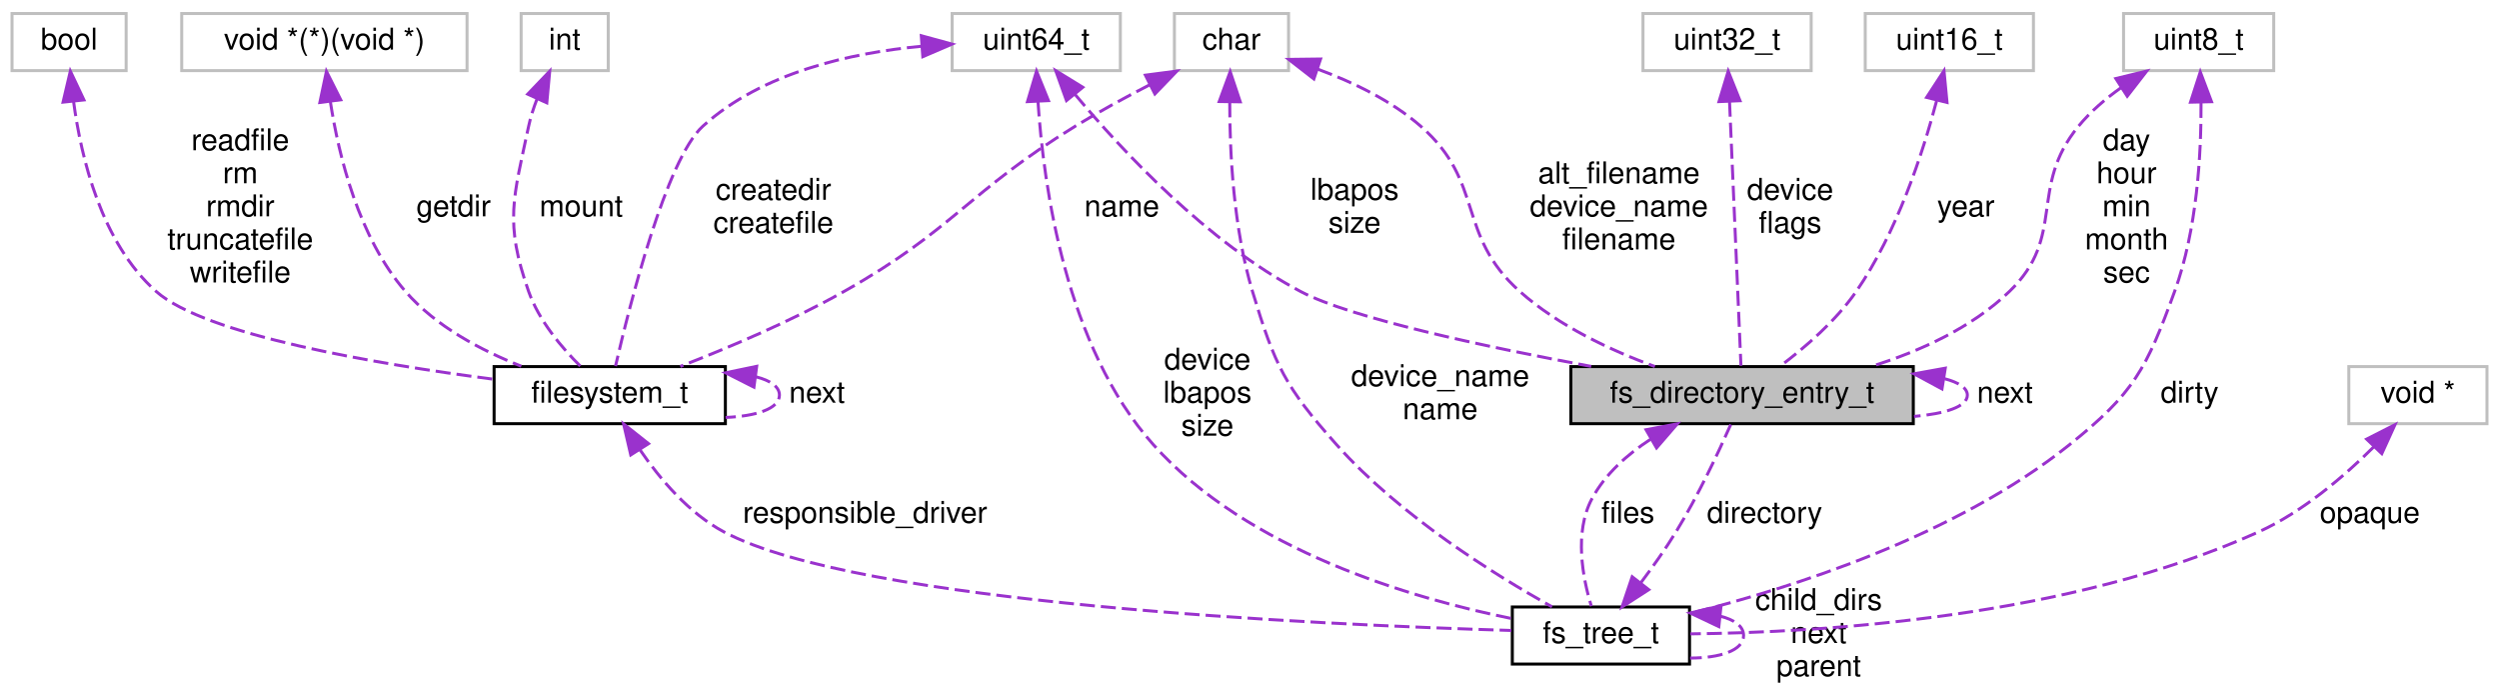
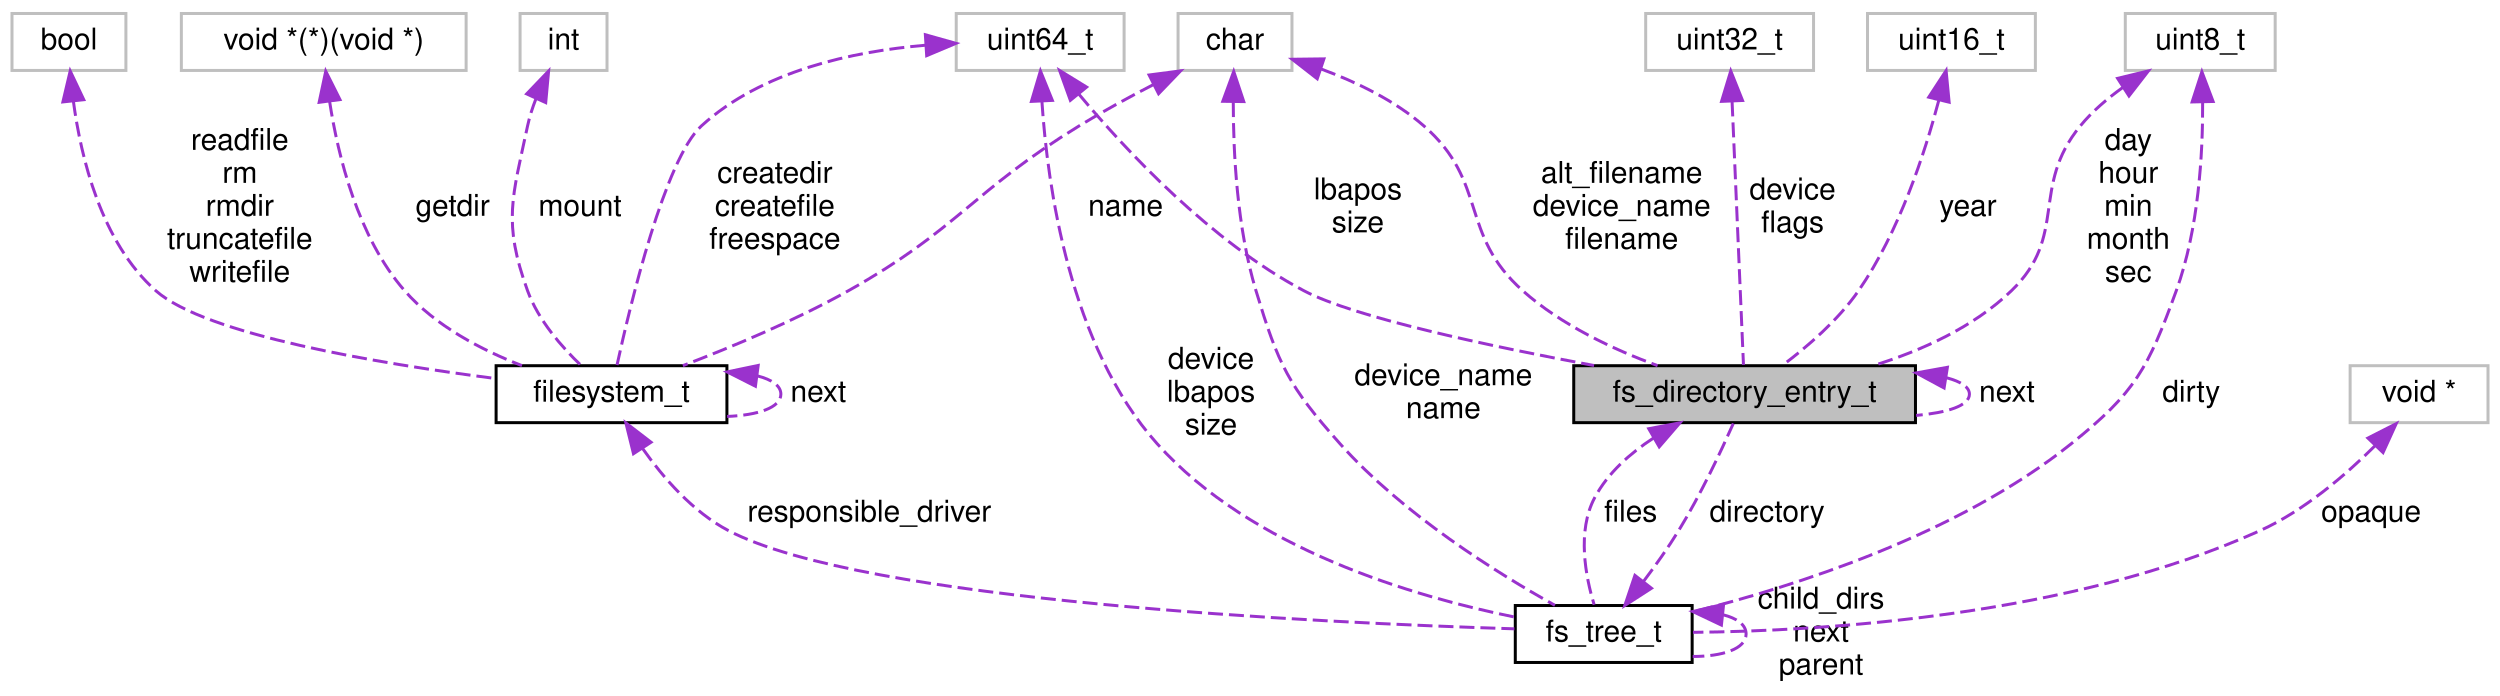
- <svg xmlns="http://www.w3.org/2000/svg" xmlns:xlink="http://www.w3.org/1999/xlink" width="832pt" height="232pt" viewBox="0.00 0.00 832.00 232.00">
+ <svg xmlns="http://www.w3.org/2000/svg" xmlns:xlink="http://www.w3.org/1999/xlink" width="834pt" height="232pt" viewBox="0.00 0.00 834.00 232.00">
  <g id="graph0" class="graph" transform="scale(1 1) rotate(0) translate(4 228)">
    <g id="node1" class="node">
      <g id="a_node1">
        <a xlink:title="A VFS directory entry. Files AND directories have these, but internally there is also a tree of fs_tr...">
-           <polygon fill="#bfbfbf" stroke="black" points="519,-87 519,-106 633,-106 633,-87 519,-87" />
-           <text text-anchor="middle" x="576" y="-94" font-family="Helvetica,sans-Serif" font-size="10.00">fs_directory_entry_t</text>
+           <polygon fill="#bfbfbf" stroke="black" points="521,-87 521,-106 635,-106 635,-87 521,-87" />
+           <text text-anchor="middle" x="578" y="-94" font-family="Helvetica,sans-Serif" font-size="10.00">fs_directory_entry_t</text>
        </a>
      </g>
    </g>
    <g id="edge1" class="edge">
-       <path fill="none" stroke="#9a32cd" stroke-dasharray="5,2" d="M643.44,-101.96C648.14,-100.71 651,-98.89 651,-96.5 651,-92.67 643.67,-90.31 633.23,-89.41" />
-       <polygon fill="#9a32cd" stroke="#9a32cd" points="642.55,-98.56 633.23,-103.59 643.65,-105.47 642.55,-98.56" />
-       <text text-anchor="middle" x="663.5" y="-94" font-family="Helvetica,sans-Serif" font-size="10.00"> next</text>
+       <path fill="none" stroke="#9a32cd" stroke-dasharray="5,2" d="M645.44,-101.96C650.14,-100.71 653,-98.89 653,-96.5 653,-92.67 645.67,-90.31 635.23,-89.41" />
+       <polygon fill="#9a32cd" stroke="#9a32cd" points="644.55,-98.56 635.23,-103.59 645.65,-105.47 644.55,-98.56" />
+       <text text-anchor="middle" x="665.5" y="-94" font-family="Helvetica,sans-Serif" font-size="10.00"> next</text>
    </g>
    <g id="node3" class="node">
      <g id="a_node3">
        <a xlink:href="structfs__tree__t.html" target="_top" xlink:title="Used internally by filesystem.c to cache directories to RAM.">
-           <polygon fill="none" stroke="black" points="499.5,-7 499.5,-26 558.5,-26 558.5,-7 499.5,-7" />
-           <text text-anchor="middle" x="529" y="-14" font-family="Helvetica,sans-Serif" font-size="10.00">fs_tree_t</text>
+           <polygon fill="none" stroke="black" points="501.5,-7 501.5,-26 560.5,-26 560.5,-7 501.5,-7" />
+           <text text-anchor="middle" x="531" y="-14" font-family="Helvetica,sans-Serif" font-size="10.00">fs_tree_t</text>
        </a>
      </g>
    </g>
    <g id="edge5" class="edge">
-       <path fill="none" stroke="#9a32cd" stroke-dasharray="5,2" d="M545.61,-81.87C537.82,-76.81 530.4,-70.24 526,-62 520.02,-50.8 522.93,-35.68 525.8,-26.27" />
-       <polygon fill="#9a32cd" stroke="#9a32cd" points="544.02,-84.99 554.44,-86.95 547.52,-78.93 544.02,-84.99" />
-       <text text-anchor="middle" x="538" y="-54" font-family="Helvetica,sans-Serif" font-size="10.00"> files</text>
+       <path fill="none" stroke="#9a32cd" stroke-dasharray="5,2" d="M547.61,-81.87C539.82,-76.81 532.4,-70.24 528,-62 522.02,-50.8 524.93,-35.68 527.8,-26.27" />
+       <polygon fill="#9a32cd" stroke="#9a32cd" points="546.02,-84.99 556.44,-86.95 549.52,-78.93 546.02,-84.99" />
+       <text text-anchor="middle" x="540" y="-54" font-family="Helvetica,sans-Serif" font-size="10.00"> files</text>
    </g>
    <g id="node2" class="node">
      <g id="a_node2">
        <a xlink:title=" ">
-           <polygon fill="none" stroke="#bfbfbf" points="313,-204.5 313,-223.5 369,-223.5 369,-204.5 313,-204.5" />
-           <text text-anchor="middle" x="341" y="-211.5" font-family="Helvetica,sans-Serif" font-size="10.00">uint64_t</text>
+           <polygon fill="none" stroke="#bfbfbf" points="315,-204.5 315,-223.5 371,-223.5 371,-204.5 315,-204.5" />
+           <text text-anchor="middle" x="343" y="-211.5" font-family="Helvetica,sans-Serif" font-size="10.00">uint64_t</text>
        </a>
      </g>
    </g>
    <g id="edge2" class="edge">
-       <path fill="none" stroke="#9a32cd" stroke-dasharray="5,2" d="M353.96,-196.53C369.67,-177.73 397.93,-147.45 429,-131 445.65,-122.18 490.08,-112.68 525.77,-106.06" />
-       <polygon fill="#9a32cd" stroke="#9a32cd" points="351.07,-194.53 347.48,-204.5 356.5,-198.95 351.07,-194.53" />
-       <text text-anchor="middle" x="447" y="-161.5" font-family="Helvetica,sans-Serif" font-size="10.00"> lbapos</text>
-       <text text-anchor="middle" x="447" y="-150.5" font-family="Helvetica,sans-Serif" font-size="10.00">size</text>
+       <path fill="none" stroke="#9a32cd" stroke-dasharray="5,2" d="M355.96,-196.53C371.67,-177.73 399.93,-147.45 431,-131 447.65,-122.18 492.08,-112.68 527.77,-106.06" />
+       <polygon fill="#9a32cd" stroke="#9a32cd" points="353.07,-194.53 349.48,-204.5 358.5,-198.95 353.07,-194.53" />
+       <text text-anchor="middle" x="449" y="-161.5" font-family="Helvetica,sans-Serif" font-size="10.00"> lbapos</text>
+       <text text-anchor="middle" x="449" y="-150.5" font-family="Helvetica,sans-Serif" font-size="10.00">size</text>
    </g>
    <g id="edge4" class="edge">
-       <path fill="none" stroke="#9a32cd" stroke-dasharray="5,2" d="M341.58,-194.24C343.42,-166.06 350.82,-112.64 380,-80 411.41,-44.86 465.76,-28.93 499.42,-22.12" />
-       <polygon fill="#9a32cd" stroke="#9a32cd" points="338.08,-194.17 341.09,-204.33 345.07,-194.51 338.08,-194.17" />
-       <text text-anchor="middle" x="398" y="-105" font-family="Helvetica,sans-Serif" font-size="10.00"> device</text>
-       <text text-anchor="middle" x="398" y="-94" font-family="Helvetica,sans-Serif" font-size="10.00">lbapos</text>
-       <text text-anchor="middle" x="398" y="-83" font-family="Helvetica,sans-Serif" font-size="10.00">size</text>
+       <path fill="none" stroke="#9a32cd" stroke-dasharray="5,2" d="M343.58,-194.24C345.42,-166.06 352.82,-112.64 382,-80 413.41,-44.86 467.76,-28.93 501.42,-22.12" />
+       <polygon fill="#9a32cd" stroke="#9a32cd" points="340.08,-194.17 343.09,-204.33 347.07,-194.51 340.08,-194.17" />
+       <text text-anchor="middle" x="400" y="-105" font-family="Helvetica,sans-Serif" font-size="10.00"> device</text>
+       <text text-anchor="middle" x="400" y="-94" font-family="Helvetica,sans-Serif" font-size="10.00">lbapos</text>
+       <text text-anchor="middle" x="400" y="-83" font-family="Helvetica,sans-Serif" font-size="10.00">size</text>
    </g>
    <g id="node4" class="node">
      <g id="a_node4">
        <a xlink:href="structfilesystem__t.html" target="_top" xlink:title="Defines a filesystem driver.">
-           <polygon fill="none" stroke="black" points="160.5,-87 160.5,-106 237.5,-106 237.5,-87 160.5,-87" />
-           <text text-anchor="middle" x="199" y="-94" font-family="Helvetica,sans-Serif" font-size="10.00">filesystem_t</text>
+           <polygon fill="none" stroke="black" points="161.5,-87 161.5,-106 238.5,-106 238.5,-87 161.5,-87" />
+           <text text-anchor="middle" x="200" y="-94" font-family="Helvetica,sans-Serif" font-size="10.00">filesystem_t</text>
        </a>
      </g>
    </g>
    <g id="edge8" class="edge">
-       <path fill="none" stroke="#9a32cd" stroke-dasharray="5,2" d="M302.9,-212.61C279.25,-210.42 249.71,-203.87 230,-186 217.82,-174.96 205.56,-126.24 200.93,-106.18" />
-       <polygon fill="#9a32cd" stroke="#9a32cd" points="302.73,-216.11 312.96,-213.32 303.23,-209.13 302.73,-216.11" />
-       <text text-anchor="middle" x="253.5" y="-161.5" font-family="Helvetica,sans-Serif" font-size="10.00"> createdir</text>
-       <text text-anchor="middle" x="253.5" y="-150.5" font-family="Helvetica,sans-Serif" font-size="10.00">createfile</text>
+       <path fill="none" stroke="#9a32cd" stroke-dasharray="5,2" d="M304.63,-212.9C280.45,-210.85 250.13,-204.35 230,-186 217.89,-174.96 206.21,-126.24 201.83,-106.18" />
+       <polygon fill="#9a32cd" stroke="#9a32cd" points="304.7,-216.41 314.9,-213.54 305.14,-209.43 304.7,-216.41" />
+       <text text-anchor="middle" x="254.5" y="-167" font-family="Helvetica,sans-Serif" font-size="10.00"> createdir</text>
+       <text text-anchor="middle" x="254.5" y="-156" font-family="Helvetica,sans-Serif" font-size="10.00">createfile</text>
+       <text text-anchor="middle" x="254.5" y="-145" font-family="Helvetica,sans-Serif" font-size="10.00">freespace</text>
    </g>
    <g id="edge3" class="edge">
-       <path fill="none" stroke="#9a32cd" stroke-dasharray="5,2" d="M542.3,-34.08C546.28,-39.35 550.5,-45.29 554,-51 561.3,-62.9 568.17,-77.56 572.23,-86.72" />
-       <polygon fill="#9a32cd" stroke="#9a32cd" points="544.93,-31.76 536.03,-26.01 539.41,-36.05 544.93,-31.76" />
-       <text text-anchor="middle" x="583.5" y="-54" font-family="Helvetica,sans-Serif" font-size="10.00"> directory</text>
+       <path fill="none" stroke="#9a32cd" stroke-dasharray="5,2" d="M544.3,-34.08C548.28,-39.35 552.5,-45.29 556,-51 563.3,-62.9 570.17,-77.56 574.23,-86.72" />
+       <polygon fill="#9a32cd" stroke="#9a32cd" points="546.93,-31.76 538.03,-26.01 541.41,-36.05 546.93,-31.76" />
+       <text text-anchor="middle" x="585.5" y="-54" font-family="Helvetica,sans-Serif" font-size="10.00"> directory</text>
    </g>
    <g id="edge6" class="edge">
-       <path fill="none" stroke="#9a32cd" stroke-dasharray="5,2" d="M568.67,-22.95C573.41,-21.77 576.5,-19.62 576.5,-16.5 576.5,-11.5 568.58,-9 558.69,-9" />
-       <polygon fill="#9a32cd" stroke="#9a32cd" points="568.26,-19.47 558.69,-24 569,-26.43 568.26,-19.47" />
-       <text text-anchor="middle" x="601.5" y="-25" font-family="Helvetica,sans-Serif" font-size="10.00"> child_dirs</text>
-       <text text-anchor="middle" x="601.5" y="-14" font-family="Helvetica,sans-Serif" font-size="10.00">next</text>
-       <text text-anchor="middle" x="601.5" y="-3" font-family="Helvetica,sans-Serif" font-size="10.00">parent</text>
+       <path fill="none" stroke="#9a32cd" stroke-dasharray="5,2" d="M570.67,-22.95C575.41,-21.77 578.5,-19.62 578.5,-16.5 578.5,-11.5 570.58,-9 560.69,-9" />
+       <polygon fill="#9a32cd" stroke="#9a32cd" points="570.26,-19.47 560.69,-24 571,-26.43 570.26,-19.47" />
+       <text text-anchor="middle" x="603.5" y="-25" font-family="Helvetica,sans-Serif" font-size="10.00"> child_dirs</text>
+       <text text-anchor="middle" x="603.5" y="-14" font-family="Helvetica,sans-Serif" font-size="10.00">next</text>
+       <text text-anchor="middle" x="603.5" y="-3" font-family="Helvetica,sans-Serif" font-size="10.00">parent</text>
    </g>
    <g id="edge7" class="edge">
-       <path fill="none" stroke="#9a32cd" stroke-dasharray="5,2" d="M209.03,-78.36C215.67,-68.64 225.31,-57.22 237,-51 281.93,-27.08 434.17,-20.1 499.17,-18.18" />
-       <polygon fill="#9a32cd" stroke="#9a32cd" points="206,-76.6 203.61,-86.92 211.91,-80.35 206,-76.6" />
-       <text text-anchor="middle" x="284" y="-54" font-family="Helvetica,sans-Serif" font-size="10.00"> responsible_driver</text>
+       <path fill="none" stroke="#9a32cd" stroke-dasharray="5,2" d="M210.39,-78.35C217.25,-68.64 227.14,-57.22 239,-51 284.08,-27.37 436.23,-20.23 501.2,-18.22" />
+       <polygon fill="#9a32cd" stroke="#9a32cd" points="207.33,-76.64 204.79,-86.92 213.19,-80.47 207.33,-76.64" />
+       <text text-anchor="middle" x="286" y="-54" font-family="Helvetica,sans-Serif" font-size="10.00"> responsible_driver</text>
    </g>
    <g id="edge10" class="edge">
-       <path fill="none" stroke="#9a32cd" stroke-dasharray="5,2" d="M247.72,-102.59C252.48,-101.36 255.5,-99.33 255.5,-96.5 255.5,-91.97 247.77,-89.49 237.56,-89.07" />
-       <polygon fill="#9a32cd" stroke="#9a32cd" points="247.01,-99.15 237.56,-103.93 247.93,-106.09 247.01,-99.15" />
-       <text text-anchor="middle" x="268" y="-94" font-family="Helvetica,sans-Serif" font-size="10.00"> next</text>
+       <path fill="none" stroke="#9a32cd" stroke-dasharray="5,2" d="M248.72,-102.59C253.48,-101.36 256.5,-99.33 256.5,-96.5 256.5,-91.97 248.77,-89.49 238.56,-89.07" />
+       <polygon fill="#9a32cd" stroke="#9a32cd" points="248.01,-99.15 238.56,-103.93 248.93,-106.09 248.01,-99.15" />
+       <text text-anchor="middle" x="269" y="-94" font-family="Helvetica,sans-Serif" font-size="10.00"> next</text>
    </g>
    <g id="node5" class="node">
      <g id="a_node5">
        <a xlink:title=" ">
          <polygon fill="none" stroke="#bfbfbf" points="56.5,-204.5 56.5,-223.5 151.5,-223.5 151.5,-204.5 56.5,-204.5" />
          <text text-anchor="middle" x="104" y="-211.5" font-family="Helvetica,sans-Serif" font-size="10.00">void *(*)(void *)</text>
        </a>
      </g>
    </g>
    <g id="edge9" class="edge">
-       <path fill="none" stroke="#9a32cd" stroke-dasharray="5,2" d="M106,-194.09C108.8,-176 115.44,-148.9 131,-131 141.1,-119.38 156.17,-111.38 169.56,-106.13" />
-       <polygon fill="#9a32cd" stroke="#9a32cd" points="102.49,-193.89 104.68,-204.26 109.44,-194.79 102.49,-193.89" />
+       <path fill="none" stroke="#9a32cd" stroke-dasharray="5,2" d="M105.97,-194.07C108.76,-175.97 115.39,-148.86 131,-131 141.26,-119.27 156.55,-111.27 170.13,-106.03" />
+       <polygon fill="#9a32cd" stroke="#9a32cd" points="102.47,-193.88 104.67,-204.25 109.41,-194.78 102.47,-193.88" />
      <text text-anchor="middle" x="147" y="-156" font-family="Helvetica,sans-Serif" font-size="10.00"> getdir</text>
    </g>
    <g id="node6" class="node">
      <g id="a_node6">
        <a xlink:title=" ">
-           <polygon fill="none" stroke="#bfbfbf" points="387,-204.5 387,-223.5 425,-223.5 425,-204.5 387,-204.5" />
-           <text text-anchor="middle" x="406" y="-211.5" font-family="Helvetica,sans-Serif" font-size="10.00">char</text>
+           <polygon fill="none" stroke="#bfbfbf" points="389,-204.5 389,-223.5 427,-223.5 427,-204.5 389,-204.5" />
+           <text text-anchor="middle" x="408" y="-211.5" font-family="Helvetica,sans-Serif" font-size="10.00">char</text>
        </a>
      </g>
    </g>
    <g id="edge18" class="edge">
-       <path fill="none" stroke="#9a32cd" stroke-dasharray="5,2" d="M434.78,-204.96C446.34,-200.7 459.22,-194.53 469,-186 490.48,-167.25 480.71,-149.96 502,-131 514.85,-119.56 532.26,-111.41 546.96,-106.02" />
-       <polygon fill="#9a32cd" stroke="#9a32cd" points="433.43,-201.72 425.07,-208.23 435.66,-208.36 433.43,-201.72" />
-       <text text-anchor="middle" x="535" y="-167" font-family="Helvetica,sans-Serif" font-size="10.00"> alt_filename</text>
-       <text text-anchor="middle" x="535" y="-156" font-family="Helvetica,sans-Serif" font-size="10.00">device_name</text>
-       <text text-anchor="middle" x="535" y="-145" font-family="Helvetica,sans-Serif" font-size="10.00">filename</text>
+       <path fill="none" stroke="#9a32cd" stroke-dasharray="5,2" d="M436.78,-204.96C448.34,-200.7 461.22,-194.53 471,-186 492.48,-167.25 482.71,-149.96 504,-131 516.85,-119.56 534.26,-111.41 548.96,-106.02" />
+       <polygon fill="#9a32cd" stroke="#9a32cd" points="435.43,-201.72 427.07,-208.23 437.66,-208.36 435.43,-201.72" />
+       <text text-anchor="middle" x="537" y="-167" font-family="Helvetica,sans-Serif" font-size="10.00"> alt_filename</text>
+       <text text-anchor="middle" x="537" y="-156" font-family="Helvetica,sans-Serif" font-size="10.00">device_name</text>
+       <text text-anchor="middle" x="537" y="-145" font-family="Helvetica,sans-Serif" font-size="10.00">filename</text>
    </g>
    <g id="edge14" class="edge">
-       <path fill="none" stroke="#9a32cd" stroke-dasharray="5,2" d="M405.42,-193.94C405.41,-177.05 406.68,-151.89 413,-131 420.48,-106.25 423.8,-99.31 441,-80 462.06,-56.35 493.67,-36.69 512.72,-26.06" />
-       <polygon fill="#9a32cd" stroke="#9a32cd" points="401.92,-194.21 405.57,-204.16 408.92,-194.11 401.92,-194.21" />
-       <text text-anchor="middle" x="475.5" y="-99.5" font-family="Helvetica,sans-Serif" font-size="10.00"> device_name</text>
-       <text text-anchor="middle" x="475.5" y="-88.5" font-family="Helvetica,sans-Serif" font-size="10.00">name</text>
+       <path fill="none" stroke="#9a32cd" stroke-dasharray="5,2" d="M407.42,-193.94C407.41,-177.05 408.68,-151.89 415,-131 422.48,-106.25 425.8,-99.31 443,-80 464.06,-56.35 495.67,-36.69 514.72,-26.06" />
+       <polygon fill="#9a32cd" stroke="#9a32cd" points="403.92,-194.21 407.57,-204.16 410.92,-194.11 403.92,-194.21" />
+       <text text-anchor="middle" x="477.5" y="-99.5" font-family="Helvetica,sans-Serif" font-size="10.00"> device_name</text>
+       <text text-anchor="middle" x="477.5" y="-88.5" font-family="Helvetica,sans-Serif" font-size="10.00">name</text>
    </g>
    <g id="edge11" class="edge">
-       <path fill="none" stroke="#9a32cd" stroke-dasharray="5,2" d="M378.76,-199.77C370.66,-195.6 361.86,-190.81 354,-186 318.14,-164.03 313.64,-151.64 277,-131 259.41,-121.09 238.31,-112.19 222.49,-106.06" />
-       <polygon fill="#9a32cd" stroke="#9a32cd" points="377.34,-202.98 387.85,-204.36 380.5,-196.73 377.34,-202.98" />
-       <text text-anchor="middle" x="369.5" y="-156" font-family="Helvetica,sans-Serif" font-size="10.00"> name</text>
+       <path fill="none" stroke="#9a32cd" stroke-dasharray="5,2" d="M380.76,-199.77C372.66,-195.6 363.86,-190.81 356,-186 320.14,-164.03 315.69,-151.55 279,-131 261.19,-121.02 239.82,-112.13 223.8,-106.02" />
+       <polygon fill="#9a32cd" stroke="#9a32cd" points="379.34,-202.98 389.85,-204.36 382.5,-196.73 379.34,-202.98" />
+       <text text-anchor="middle" x="371.5" y="-156" font-family="Helvetica,sans-Serif" font-size="10.00"> name</text>
    </g>
    <g id="node7" class="node">
      <g id="a_node7">
        <a xlink:title=" ">
          <polygon fill="none" stroke="#bfbfbf" points="169.5,-204.5 169.5,-223.5 198.5,-223.5 198.5,-204.5 169.5,-204.5" />
          <text text-anchor="middle" x="184" y="-211.5" font-family="Helvetica,sans-Serif" font-size="10.00">int</text>
        </a>
      </g>
    </g>
    <g id="edge12" class="edge">
-       <path fill="none" stroke="#9a32cd" stroke-dasharray="5,2" d="M174.79,-195.05C173.64,-192.09 172.64,-189.01 172,-186 166.93,-162.09 163.87,-154.05 172,-131 175.43,-121.28 183.01,-112.3 189.26,-106.1" />
+       <path fill="none" stroke="#9a32cd" stroke-dasharray="5,2" d="M174.79,-195.05C173.64,-192.09 172.64,-189.01 172,-186 166.93,-162.09 163.66,-153.98 172,-131 175.57,-121.17 183.43,-112.2 189.91,-106.02" />
      <polygon fill="#9a32cd" stroke="#9a32cd" points="171.69,-196.67 179.02,-204.32 178.05,-193.77 171.69,-196.67" />
      <text text-anchor="middle" x="189.5" y="-156" font-family="Helvetica,sans-Serif" font-size="10.00"> mount</text>
    </g>
    <g id="node8" class="node">
      <g id="a_node8">
        <a xlink:title=" ">
          <polygon fill="none" stroke="#bfbfbf" points="0,-204.5 0,-223.5 38,-223.5 38,-204.5 0,-204.5" />
          <text text-anchor="middle" x="19" y="-211.5" font-family="Helvetica,sans-Serif" font-size="10.00">bool</text>
        </a>
      </g>
    </g>
    <g id="edge13" class="edge">
-       <path fill="none" stroke="#9a32cd" stroke-dasharray="5,2" d="M20.48,-194.31C22.98,-175.54 29.75,-147.16 48,-131 64.39,-116.49 121.12,-106.88 160.18,-101.81" />
-       <polygon fill="#9a32cd" stroke="#9a32cd" points="16.99,-194 19.42,-204.32 23.95,-194.74 16.99,-194" />
+       <path fill="none" stroke="#9a32cd" stroke-dasharray="5,2" d="M20.47,-194.3C22.98,-175.53 29.74,-147.14 48,-131 64.55,-116.37 121.96,-106.76 161.29,-101.73" />
+       <polygon fill="#9a32cd" stroke="#9a32cd" points="16.98,-194 19.42,-204.31 23.95,-194.74 16.98,-194" />
      <text text-anchor="middle" x="76" y="-178" font-family="Helvetica,sans-Serif" font-size="10.00"> readfile</text>
      <text text-anchor="middle" x="76" y="-167" font-family="Helvetica,sans-Serif" font-size="10.00">rm</text>
      <text text-anchor="middle" x="76" y="-156" font-family="Helvetica,sans-Serif" font-size="10.00">rmdir</text>
      <text text-anchor="middle" x="76" y="-145" font-family="Helvetica,sans-Serif" font-size="10.00">truncatefile</text>
      <text text-anchor="middle" x="76" y="-134" font-family="Helvetica,sans-Serif" font-size="10.00">writefile</text>
    </g>
    <g id="node9" class="node">
      <g id="a_node9">
        <a xlink:title=" ">
-           <polygon fill="none" stroke="#bfbfbf" points="703,-204.5 703,-223.5 753,-223.5 753,-204.5 703,-204.5" />
-           <text text-anchor="middle" x="728" y="-211.5" font-family="Helvetica,sans-Serif" font-size="10.00">uint8_t</text>
+           <polygon fill="none" stroke="#bfbfbf" points="705,-204.5 705,-223.5 755,-223.5 755,-204.5 705,-204.5" />
+           <text text-anchor="middle" x="730" y="-211.5" font-family="Helvetica,sans-Serif" font-size="10.00">uint8_t</text>
        </a>
      </g>
    </g>
    <g id="edge20" class="edge">
-       <path fill="none" stroke="#9a32cd" stroke-dasharray="5,2" d="M702.12,-198.78C696.97,-195.11 691.95,-190.82 688,-186 671.2,-165.51 684.07,-149.39 665,-131 652.4,-118.85 634.98,-111.02 618.89,-106.01" />
-       <polygon fill="#9a32cd" stroke="#9a32cd" points="700.43,-201.86 710.72,-204.35 704.23,-195.98 700.43,-201.86" />
-       <text text-anchor="middle" x="704" y="-178" font-family="Helvetica,sans-Serif" font-size="10.00"> day</text>
-       <text text-anchor="middle" x="704" y="-167" font-family="Helvetica,sans-Serif" font-size="10.00">hour</text>
-       <text text-anchor="middle" x="704" y="-156" font-family="Helvetica,sans-Serif" font-size="10.00">min</text>
-       <text text-anchor="middle" x="704" y="-145" font-family="Helvetica,sans-Serif" font-size="10.00">month</text>
-       <text text-anchor="middle" x="704" y="-134" font-family="Helvetica,sans-Serif" font-size="10.00">sec</text>
+       <path fill="none" stroke="#9a32cd" stroke-dasharray="5,2" d="M704.12,-198.78C698.97,-195.11 693.95,-190.82 690,-186 673.2,-165.51 686.07,-149.39 667,-131 654.4,-118.85 636.98,-111.02 620.89,-106.01" />
+       <polygon fill="#9a32cd" stroke="#9a32cd" points="702.43,-201.86 712.72,-204.35 706.23,-195.98 702.43,-201.86" />
+       <text text-anchor="middle" x="706" y="-178" font-family="Helvetica,sans-Serif" font-size="10.00"> day</text>
+       <text text-anchor="middle" x="706" y="-167" font-family="Helvetica,sans-Serif" font-size="10.00">hour</text>
+       <text text-anchor="middle" x="706" y="-156" font-family="Helvetica,sans-Serif" font-size="10.00">min</text>
+       <text text-anchor="middle" x="706" y="-145" font-family="Helvetica,sans-Serif" font-size="10.00">month</text>
+       <text text-anchor="middle" x="706" y="-134" font-family="Helvetica,sans-Serif" font-size="10.00">sec</text>
    </g>
    <g id="edge15" class="edge">
-       <path fill="none" stroke="#9a32cd" stroke-dasharray="5,2" d="M728.8,-193.76C728.88,-176.75 727.48,-151.53 720,-131 710.59,-105.17 706.46,-97.18 685,-80 646.97,-49.54 592.17,-32.23 558.66,-23.87" />
-       <polygon fill="#9a32cd" stroke="#9a32cd" points="725.29,-193.99 728.55,-204.06 732.29,-194.15 725.29,-193.99" />
-       <text text-anchor="middle" x="725" y="-94" font-family="Helvetica,sans-Serif" font-size="10.00"> dirty</text>
+       <path fill="none" stroke="#9a32cd" stroke-dasharray="5,2" d="M730.8,-193.76C730.88,-176.75 729.48,-151.53 722,-131 712.59,-105.17 708.46,-97.18 687,-80 648.97,-49.54 594.17,-32.23 560.66,-23.87" />
+       <polygon fill="#9a32cd" stroke="#9a32cd" points="727.29,-193.99 730.55,-204.06 734.29,-194.15 727.29,-193.99" />
+       <text text-anchor="middle" x="727" y="-94" font-family="Helvetica,sans-Serif" font-size="10.00"> dirty</text>
    </g>
    <g id="node10" class="node">
      <g id="a_node10">
        <a xlink:title=" ">
-           <polygon fill="none" stroke="#bfbfbf" points="778,-87 778,-106 824,-106 824,-87 778,-87" />
-           <text text-anchor="middle" x="801" y="-94" font-family="Helvetica,sans-Serif" font-size="10.00">void *</text>
+           <polygon fill="none" stroke="#bfbfbf" points="780,-87 780,-106 826,-106 826,-87 780,-87" />
+           <text text-anchor="middle" x="803" y="-94" font-family="Helvetica,sans-Serif" font-size="10.00">void *</text>
        </a>
      </g>
    </g>
    <g id="edge16" class="edge">
-       <path fill="none" stroke="#9a32cd" stroke-dasharray="5,2" d="M786.39,-79.37C776.53,-69.55 762.68,-57.65 748,-51 684.93,-22.45 602.28,-17.48 558.77,-17.05" />
-       <polygon fill="#9a32cd" stroke="#9a32cd" points="783.93,-81.86 793.37,-86.66 788.98,-77.02 783.93,-81.86" />
-       <text text-anchor="middle" x="785" y="-54" font-family="Helvetica,sans-Serif" font-size="10.00"> opaque</text>
+       <path fill="none" stroke="#9a32cd" stroke-dasharray="5,2" d="M788.39,-79.37C778.53,-69.55 764.68,-57.65 750,-51 686.93,-22.45 604.28,-17.48 560.77,-17.05" />
+       <polygon fill="#9a32cd" stroke="#9a32cd" points="785.93,-81.86 795.37,-86.66 790.98,-77.02 785.93,-81.86" />
+       <text text-anchor="middle" x="787" y="-54" font-family="Helvetica,sans-Serif" font-size="10.00"> opaque</text>
    </g>
    <g id="node11" class="node">
      <g id="a_node11">
        <a xlink:title=" ">
-           <polygon fill="none" stroke="#bfbfbf" points="617,-204.5 617,-223.5 673,-223.5 673,-204.5 617,-204.5" />
-           <text text-anchor="middle" x="645" y="-211.5" font-family="Helvetica,sans-Serif" font-size="10.00">uint16_t</text>
+           <polygon fill="none" stroke="#bfbfbf" points="619,-204.5 619,-223.5 675,-223.5 675,-204.5 619,-204.5" />
+           <text text-anchor="middle" x="647" y="-211.5" font-family="Helvetica,sans-Serif" font-size="10.00">uint16_t</text>
        </a>
      </g>
    </g>
    <g id="edge17" class="edge">
-       <path fill="none" stroke="#9a32cd" stroke-dasharray="5,2" d="M640.75,-194.41C636.13,-176.94 627.56,-150.62 614,-131 607.2,-121.16 596.9,-112.32 588.74,-106.2" />
-       <polygon fill="#9a32cd" stroke="#9a32cd" points="637.43,-195.58 643.22,-204.45 644.23,-193.9 637.43,-195.58" />
-       <text text-anchor="middle" x="650.5" y="-156" font-family="Helvetica,sans-Serif" font-size="10.00"> year</text>
+       <path fill="none" stroke="#9a32cd" stroke-dasharray="5,2" d="M642.75,-194.41C638.13,-176.94 629.56,-150.62 616,-131 609.2,-121.16 598.9,-112.32 590.74,-106.2" />
+       <polygon fill="#9a32cd" stroke="#9a32cd" points="639.43,-195.58 645.22,-204.45 646.23,-193.9 639.43,-195.58" />
+       <text text-anchor="middle" x="652.5" y="-156" font-family="Helvetica,sans-Serif" font-size="10.00"> year</text>
    </g>
    <g id="node12" class="node">
      <g id="a_node12">
        <a xlink:title=" ">
-           <polygon fill="none" stroke="#bfbfbf" points="543,-204.5 543,-223.5 599,-223.5 599,-204.5 543,-204.5" />
-           <text text-anchor="middle" x="571" y="-211.5" font-family="Helvetica,sans-Serif" font-size="10.00">uint32_t</text>
+           <polygon fill="none" stroke="#bfbfbf" points="545,-204.5 545,-223.5 601,-223.5 601,-204.5 545,-204.5" />
+           <text text-anchor="middle" x="573" y="-211.5" font-family="Helvetica,sans-Serif" font-size="10.00">uint32_t</text>
        </a>
      </g>
    </g>
    <g id="edge19" class="edge">
-       <path fill="none" stroke="#9a32cd" stroke-dasharray="5,2" d="M571.82,-194.16C572.91,-168.87 574.81,-124.94 575.62,-106.28" />
-       <polygon fill="#9a32cd" stroke="#9a32cd" points="568.31,-194.18 571.38,-204.32 575.31,-194.48 568.31,-194.18" />
-       <text text-anchor="middle" x="592" y="-161.5" font-family="Helvetica,sans-Serif" font-size="10.00"> device</text>
-       <text text-anchor="middle" x="592" y="-150.5" font-family="Helvetica,sans-Serif" font-size="10.00">flags</text>
+       <path fill="none" stroke="#9a32cd" stroke-dasharray="5,2" d="M573.82,-194.16C574.91,-168.87 576.81,-124.94 577.62,-106.28" />
+       <polygon fill="#9a32cd" stroke="#9a32cd" points="570.31,-194.18 573.38,-204.32 577.31,-194.48 570.31,-194.18" />
+       <text text-anchor="middle" x="594" y="-161.5" font-family="Helvetica,sans-Serif" font-size="10.00"> device</text>
+       <text text-anchor="middle" x="594" y="-150.5" font-family="Helvetica,sans-Serif" font-size="10.00">flags</text>
    </g>
  </g>
</svg>
